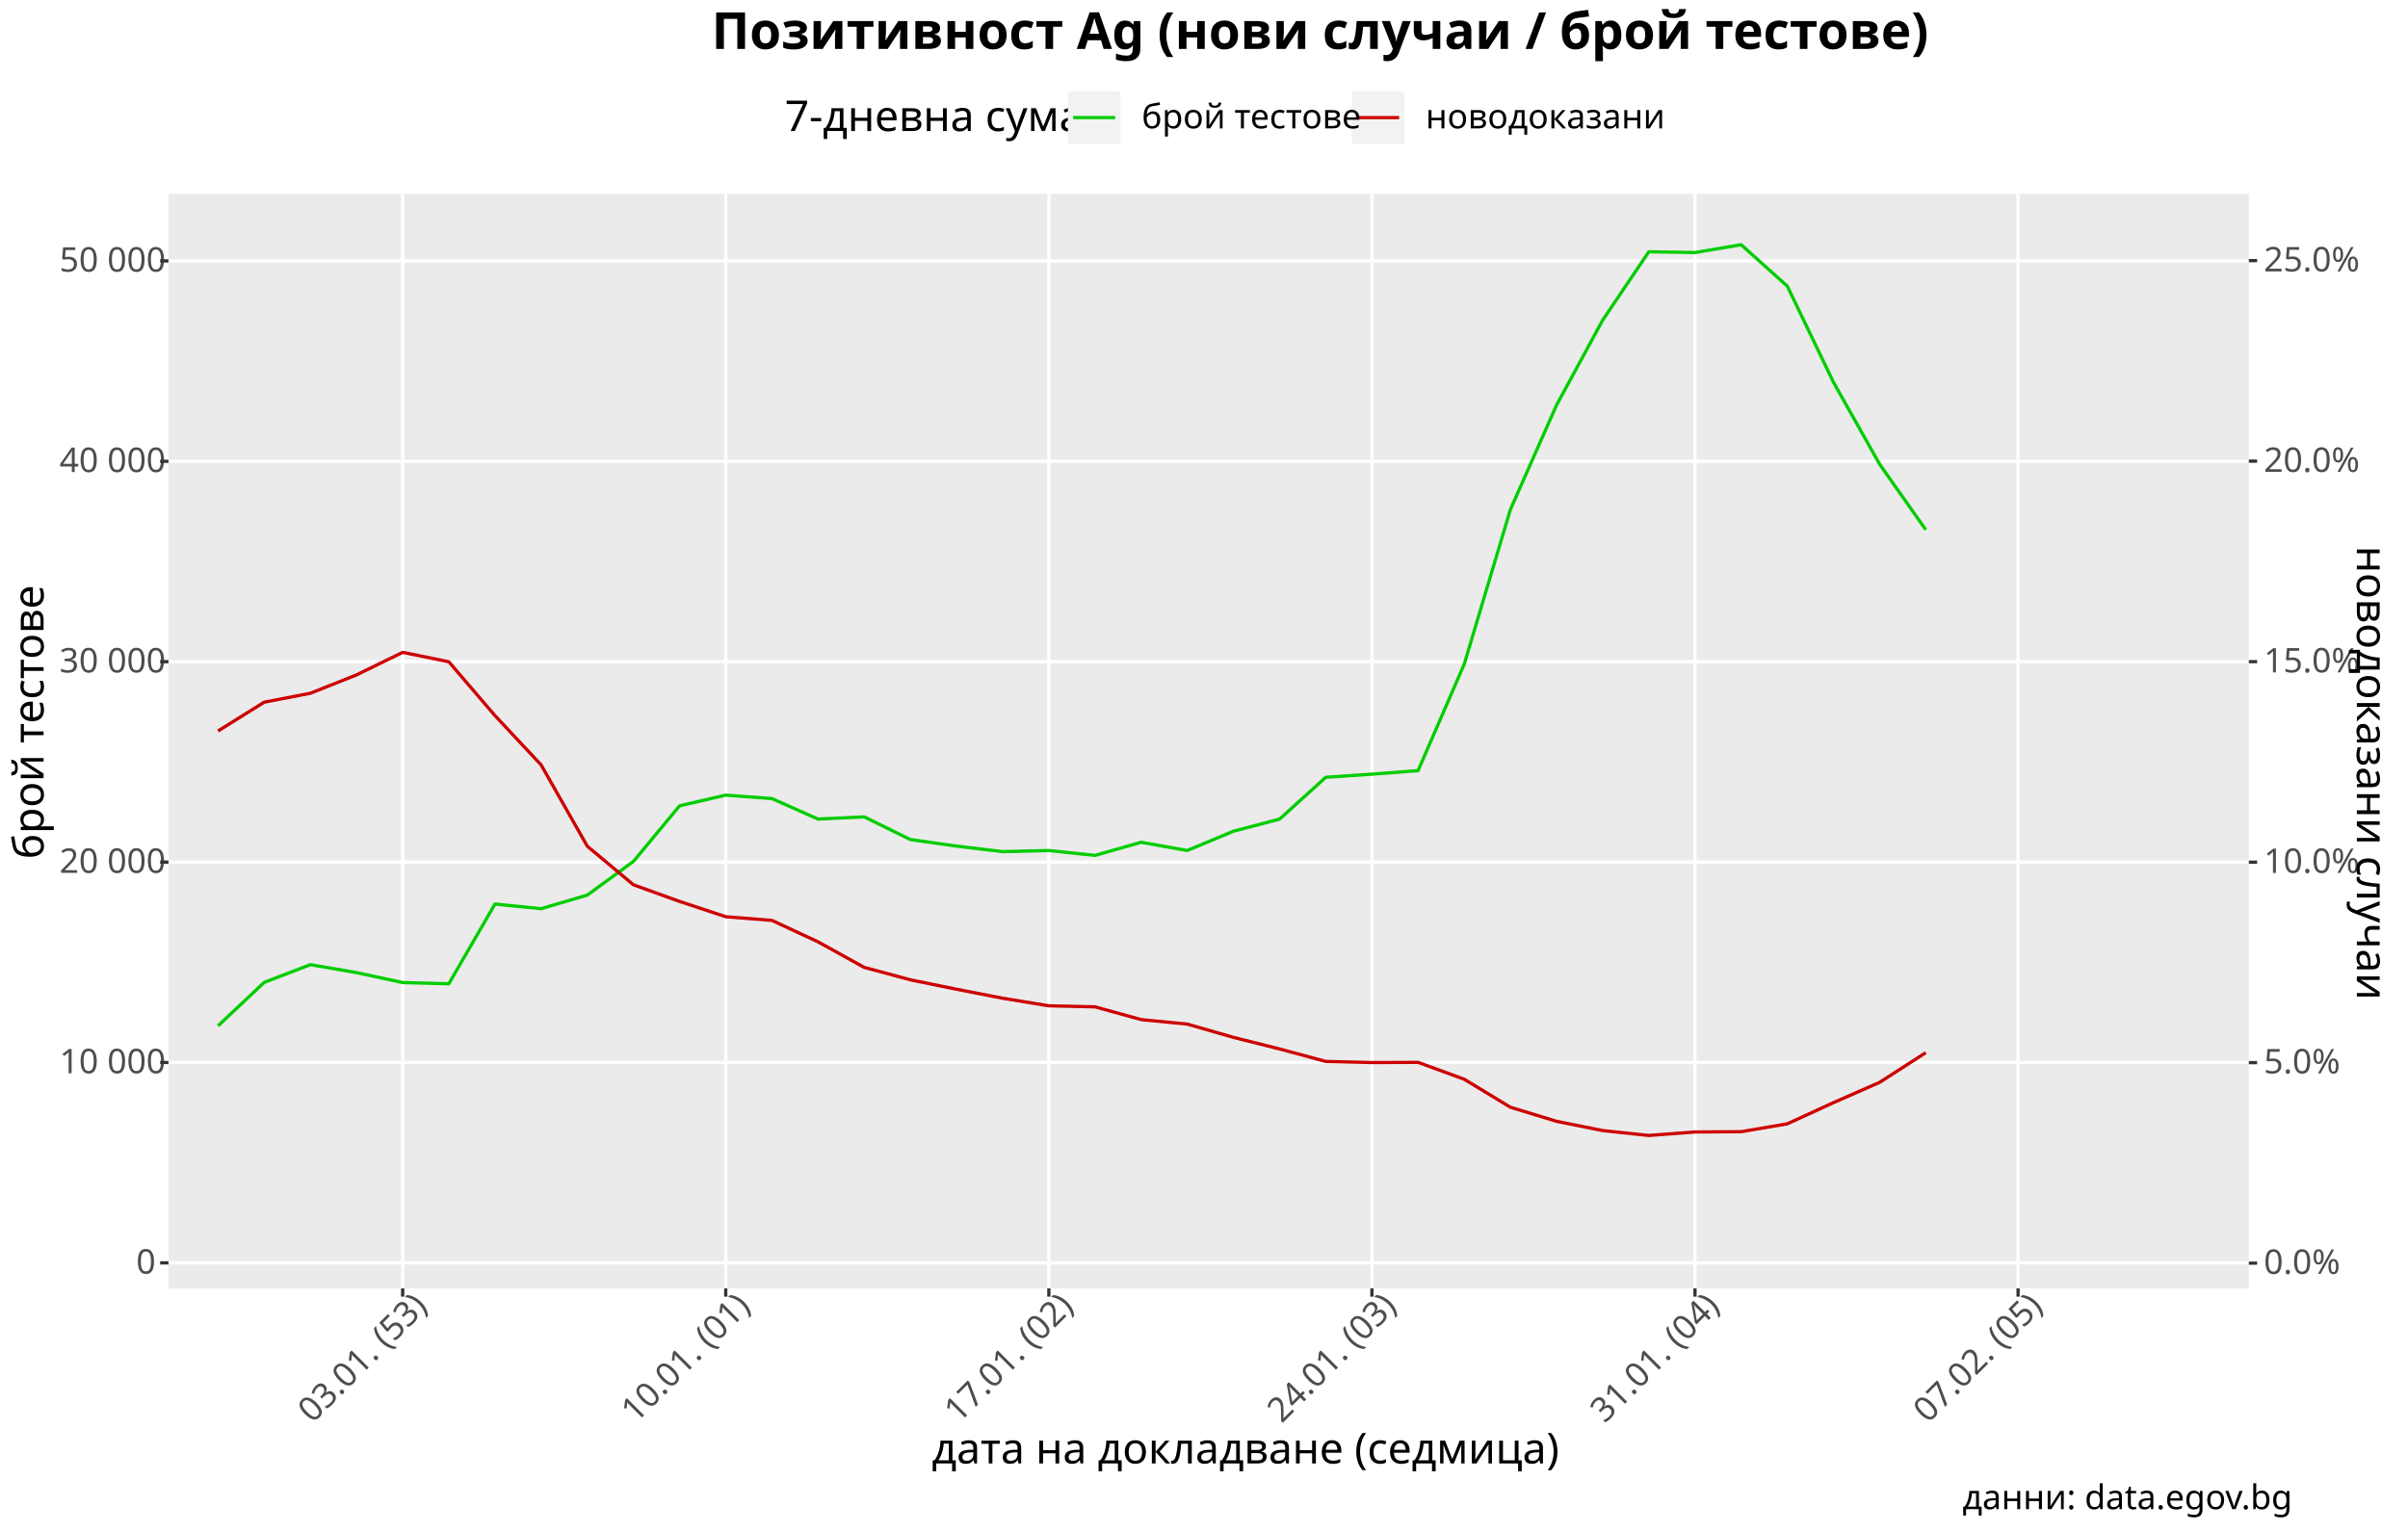
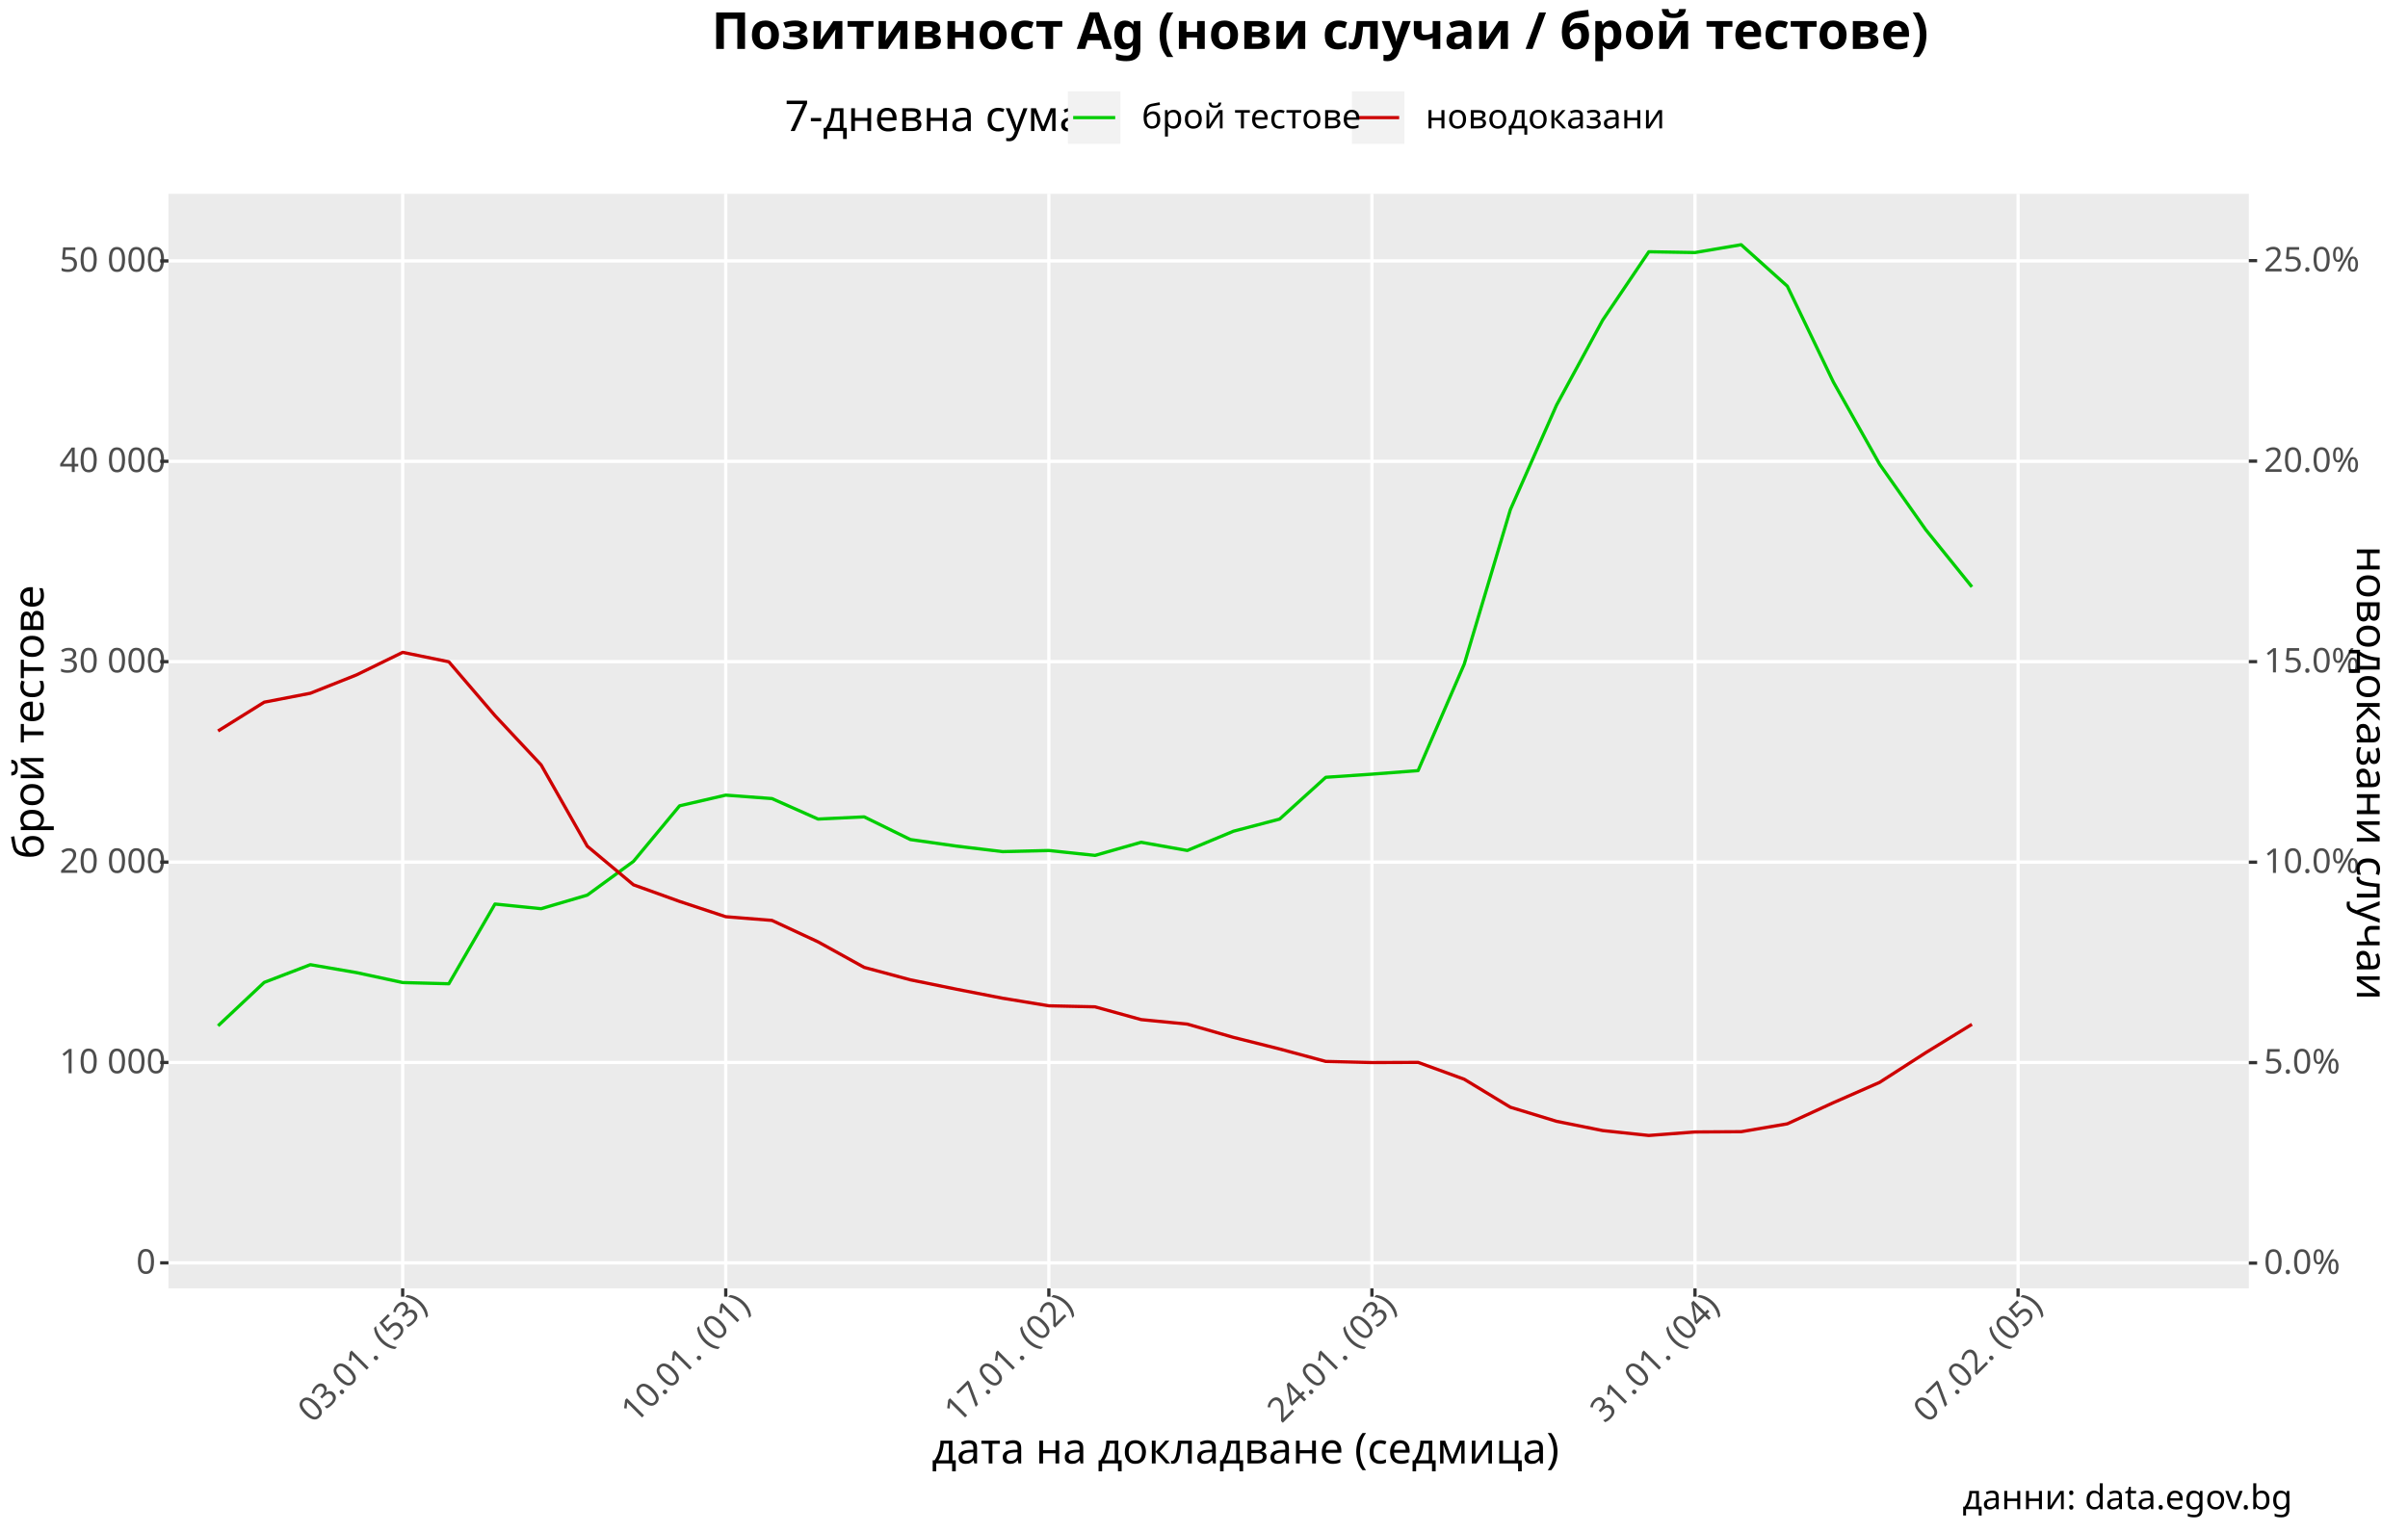
<svg xmlns="http://www.w3.org/2000/svg" viewBox="0 0 792.00 504.00">
  <defs>
    <style type="text/css">
    line, polyline, polygon, path, rect, circle {
      fill: none;
      stroke: #000000;
      stroke-linecap: round;
      stroke-linejoin: round;
      stroke-miterlimit: 10.00;
    }
  </style>
  </defs>
  <rect width="100%" height="100%" style="stroke: none; fill: #FFFFFF;" />
  <rect x="0.00" y="0.00" width="792.00" height="504.00" style="stroke-width: 1.07; stroke: #FFFFFF; fill: #FFFFFF;" />
  <defs>
    <clipPath id="cpNTUuNDF8NzM5LjY1fDQyMy44N3w2My43Nw==">
      <rect x="55.41" y="63.77" width="684.24" height="360.10" />
    </clipPath>
  </defs>
  <rect x="55.41" y="63.77" width="684.24" height="360.10" style="stroke-width: 1.07; stroke: none; fill: #EBEBEB;" clip-path="url(#cpNTUuNDF8NzM5LjY1fDQyMy44N3w2My43Nw==)" />
  <polyline points="55.41,415.49 739.65,415.49 " style="stroke-width: 1.07; stroke: #FFFFFF; stroke-linecap: butt;" clip-path="url(#cpNTUuNDF8NzM5LjY1fDQyMy44N3w2My43Nw==)" />
  <polyline points="55.41,349.56 739.65,349.56 " style="stroke-width: 1.07; stroke: #FFFFFF; stroke-linecap: butt;" clip-path="url(#cpNTUuNDF8NzM5LjY1fDQyMy44N3w2My43Nw==)" />
  <polyline points="55.41,283.63 739.65,283.63 " style="stroke-width: 1.07; stroke: #FFFFFF; stroke-linecap: butt;" clip-path="url(#cpNTUuNDF8NzM5LjY1fDQyMy44N3w2My43Nw==)" />
  <polyline points="55.41,217.70 739.65,217.70 " style="stroke-width: 1.07; stroke: #FFFFFF; stroke-linecap: butt;" clip-path="url(#cpNTUuNDF8NzM5LjY1fDQyMy44N3w2My43Nw==)" />
  <polyline points="55.41,151.77 739.65,151.77 " style="stroke-width: 1.07; stroke: #FFFFFF; stroke-linecap: butt;" clip-path="url(#cpNTUuNDF8NzM5LjY1fDQyMy44N3w2My43Nw==)" />
  <polyline points="55.41,85.84 739.65,85.84 " style="stroke-width: 1.07; stroke: #FFFFFF; stroke-linecap: butt;" clip-path="url(#cpNTUuNDF8NzM5LjY1fDQyMy44N3w2My43Nw==)" />
  <polyline points="132.44,423.87 132.44,63.77 " style="stroke-width: 1.07; stroke: #FFFFFF; stroke-linecap: butt;" clip-path="url(#cpNTUuNDF8NzM5LjY1fDQyMy44N3w2My43Nw==)" />
  <polyline points="238.70,423.87 238.70,63.77 " style="stroke-width: 1.07; stroke: #FFFFFF; stroke-linecap: butt;" clip-path="url(#cpNTUuNDF8NzM5LjY1fDQyMy44N3w2My43Nw==)" />
  <polyline points="344.97,423.87 344.97,63.77 " style="stroke-width: 1.07; stroke: #FFFFFF; stroke-linecap: butt;" clip-path="url(#cpNTUuNDF8NzM5LjY1fDQyMy44N3w2My43Nw==)" />
  <polyline points="451.23,423.87 451.23,63.77 " style="stroke-width: 1.07; stroke: #FFFFFF; stroke-linecap: butt;" clip-path="url(#cpNTUuNDF8NzM5LjY1fDQyMy44N3w2My43Nw==)" />
  <polyline points="557.49,423.87 557.49,63.77 " style="stroke-width: 1.07; stroke: #FFFFFF; stroke-linecap: butt;" clip-path="url(#cpNTUuNDF8NzM5LjY1fDQyMy44N3w2My43Nw==)" />
  <polyline points="663.75,423.87 663.75,63.77 " style="stroke-width: 1.07; stroke: #FFFFFF; stroke-linecap: butt;" clip-path="url(#cpNTUuNDF8NzM5LjY1fDQyMy44N3w2My43Nw==)" />
-   <polyline points="71.72,337.49 86.90,323.21 102.08,317.38 117.26,319.99 132.44,323.26 147.62,323.66 162.80,297.43 177.98,298.96 193.16,294.49 208.34,283.40 223.52,265.11 238.70,261.60 253.88,262.73 269.06,269.47 284.24,268.75 299.42,276.21 314.60,278.37 329.78,280.19 344.97,279.82 360.15,281.43 375.33,277.11 390.51,279.81 405.69,273.47 420.87,269.48 436.05,255.73 451.23,254.70 466.41,253.54 481.59,218.51 496.77,167.66 511.95,133.29 527.13,105.32 542.31,82.83 557.49,83.09 572.67,80.51 587.85,94.14 603.03,125.74 618.21,152.72 633.39,174.28 " style="stroke-width: 1.07; stroke: #00CD00; stroke-linecap: butt;" clip-path="url(#cpNTUuNDF8NzM5LjY1fDQyMy44N3w2My43Nw==)" />
-   <polyline points="71.72,240.49 86.90,231.02 102.08,228.08 117.26,222.04 132.44,214.62 147.62,217.73 162.80,235.44 177.98,251.66 193.16,278.40 208.34,291.10 223.52,296.57 238.70,301.60 253.88,302.81 269.06,309.87 284.24,318.27 299.42,322.36 314.60,325.46 329.78,328.42 344.97,330.91 360.15,331.25 375.33,335.45 390.51,336.93 405.69,341.30 420.87,345.11 436.05,349.21 451.23,349.58 466.41,349.52 481.59,355.07 496.77,364.28 511.95,368.91 527.13,371.96 542.31,373.57 557.49,372.42 572.67,372.33 587.85,369.74 603.03,362.77 618.21,356.10 633.39,346.33 " style="stroke-width: 1.07; stroke: #CD0000; stroke-linecap: butt;" clip-path="url(#cpNTUuNDF8NzM5LjY1fDQyMy44N3w2My43Nw==)" />
+   <polyline points="71.72,337.49 86.90,323.21 102.08,317.38 117.26,319.99 132.44,323.26 147.62,323.66 162.80,297.43 177.98,298.96 193.16,294.49 208.34,283.40 223.52,265.11 238.70,261.60 253.88,262.73 269.06,269.47 284.24,268.75 299.42,276.21 314.60,278.37 329.78,280.19 344.97,279.82 360.15,281.43 375.33,277.11 390.51,279.81 405.69,273.47 420.87,269.48 436.05,255.73 451.23,254.70 466.41,253.54 481.59,218.51 496.77,167.66 511.95,133.29 527.13,105.32 542.31,82.83 557.49,83.09 572.67,80.51 587.85,94.14 603.03,125.74 618.21,152.72 633.39,174.28 648.57,193.08 " style="stroke-width: 1.07; stroke: #00CD00; stroke-linecap: butt;" clip-path="url(#cpNTUuNDF8NzM5LjY1fDQyMy44N3w2My43Nw==)" />
+   <polyline points="71.72,240.49 86.90,231.02 102.08,228.08 117.26,222.04 132.44,214.62 147.62,217.73 162.80,235.44 177.98,251.66 193.16,278.40 208.34,291.10 223.52,296.57 238.70,301.60 253.88,302.81 269.06,309.87 284.24,318.27 299.42,322.36 314.60,325.46 329.78,328.42 344.97,330.91 360.15,331.25 375.33,335.45 390.51,336.93 405.69,341.30 420.87,345.11 436.05,349.21 451.23,349.58 466.41,349.52 481.59,355.07 496.77,364.28 511.95,368.91 527.13,371.96 542.31,373.57 557.49,372.42 572.67,372.33 587.85,369.74 603.03,362.77 618.21,356.10 633.39,346.33 648.57,337.00 " style="stroke-width: 1.07; stroke: #CD0000; stroke-linecap: butt;" clip-path="url(#cpNTUuNDF8NzM5LjY1fDQyMy44N3w2My43Nw==)" />
  <defs>
    <clipPath id="cpMC4wMHw3OTIuMDB8NTA0LjAwfDAuMDA=">
      <rect x="0.00" y="0.00" width="792.00" height="504.00" />
    </clipPath>
  </defs>
  <g clip-path="url(#cpMC4wMHw3OTIuMDB8NTA0LjAwfDAuMDA=)">
    <text x="44.80" y="419.03" style="font-size: 11.20px; fill: #4D4D4D; font-family: Calibri;" textLength="5.68px" lengthAdjust="spacingAndGlyphs">0</text>
  </g>
  <g clip-path="url(#cpMC4wMHw3OTIuMDB8NTA0LjAwfDAuMDA=)">
    <text x="19.56" y="353.10" style="font-size: 11.20px; fill: #4D4D4D; font-family: Calibri;" textLength="30.91px" lengthAdjust="spacingAndGlyphs">10 000</text>
  </g>
  <g clip-path="url(#cpMC4wMHw3OTIuMDB8NTA0LjAwfDAuMDA=)">
    <text x="19.56" y="287.17" style="font-size: 11.20px; fill: #4D4D4D; font-family: Calibri;" textLength="30.91px" lengthAdjust="spacingAndGlyphs">20 000</text>
  </g>
  <g clip-path="url(#cpMC4wMHw3OTIuMDB8NTA0LjAwfDAuMDA=)">
    <text x="19.56" y="221.24" style="font-size: 11.20px; fill: #4D4D4D; font-family: Calibri;" textLength="30.91px" lengthAdjust="spacingAndGlyphs">30 000</text>
  </g>
  <g clip-path="url(#cpMC4wMHw3OTIuMDB8NTA0LjAwfDAuMDA=)">
    <text x="19.56" y="155.30" style="font-size: 11.20px; fill: #4D4D4D; font-family: Calibri;" textLength="30.91px" lengthAdjust="spacingAndGlyphs">40 000</text>
  </g>
  <g clip-path="url(#cpMC4wMHw3OTIuMDB8NTA0LjAwfDAuMDA=)">
    <text x="19.56" y="89.37" style="font-size: 11.20px; fill: #4D4D4D; font-family: Calibri;" textLength="30.91px" lengthAdjust="spacingAndGlyphs">50 000</text>
  </g>
  <polyline points="52.67,415.49 55.41,415.49 " style="stroke-width: 1.07; stroke: #333333; stroke-linecap: butt;" clip-path="url(#cpMC4wMHw3OTIuMDB8NTA0LjAwfDAuMDA=)" />
  <polyline points="52.67,349.56 55.41,349.56 " style="stroke-width: 1.07; stroke: #333333; stroke-linecap: butt;" clip-path="url(#cpMC4wMHw3OTIuMDB8NTA0LjAwfDAuMDA=)" />
  <polyline points="52.67,283.63 55.41,283.63 " style="stroke-width: 1.07; stroke: #333333; stroke-linecap: butt;" clip-path="url(#cpMC4wMHw3OTIuMDB8NTA0LjAwfDAuMDA=)" />
  <polyline points="52.67,217.70 55.41,217.70 " style="stroke-width: 1.07; stroke: #333333; stroke-linecap: butt;" clip-path="url(#cpMC4wMHw3OTIuMDB8NTA0LjAwfDAuMDA=)" />
  <polyline points="52.67,151.77 55.41,151.77 " style="stroke-width: 1.07; stroke: #333333; stroke-linecap: butt;" clip-path="url(#cpMC4wMHw3OTIuMDB8NTA0LjAwfDAuMDA=)" />
  <polyline points="52.67,85.84 55.41,85.84 " style="stroke-width: 1.07; stroke: #333333; stroke-linecap: butt;" clip-path="url(#cpMC4wMHw3OTIuMDB8NTA0LjAwfDAuMDA=)" />
  <polyline points="739.65,415.58 742.38,415.58 " style="stroke-width: 1.07; stroke: #333333; stroke-linecap: butt;" clip-path="url(#cpMC4wMHw3OTIuMDB8NTA0LjAwfDAuMDA=)" />
  <polyline points="739.65,349.61 742.38,349.61 " style="stroke-width: 1.07; stroke: #333333; stroke-linecap: butt;" clip-path="url(#cpMC4wMHw3OTIuMDB8NTA0LjAwfDAuMDA=)" />
  <polyline points="739.65,283.65 742.38,283.65 " style="stroke-width: 1.07; stroke: #333333; stroke-linecap: butt;" clip-path="url(#cpMC4wMHw3OTIuMDB8NTA0LjAwfDAuMDA=)" />
  <polyline points="739.65,217.68 742.38,217.68 " style="stroke-width: 1.07; stroke: #333333; stroke-linecap: butt;" clip-path="url(#cpMC4wMHw3OTIuMDB8NTA0LjAwfDAuMDA=)" />
  <polyline points="739.65,151.72 742.38,151.72 " style="stroke-width: 1.07; stroke: #333333; stroke-linecap: butt;" clip-path="url(#cpMC4wMHw3OTIuMDB8NTA0LjAwfDAuMDA=)" />
  <polyline points="739.65,85.75 742.38,85.75 " style="stroke-width: 1.07; stroke: #333333; stroke-linecap: butt;" clip-path="url(#cpMC4wMHw3OTIuMDB8NTA0LjAwfDAuMDA=)" />
  <g clip-path="url(#cpMC4wMHw3OTIuMDB8NTA0LjAwfDAuMDA=)">
    <text x="744.58" y="419.11" style="font-size: 11.20px; fill: #4D4D4D; font-family: Calibri;" textLength="22.19px" lengthAdjust="spacingAndGlyphs">0.0%</text>
  </g>
  <g clip-path="url(#cpMC4wMHw3OTIuMDB8NTA0LjAwfDAuMDA=)">
    <text x="744.58" y="353.15" style="font-size: 11.20px; fill: #4D4D4D; font-family: Calibri;" textLength="22.19px" lengthAdjust="spacingAndGlyphs">5.0%</text>
  </g>
  <g clip-path="url(#cpMC4wMHw3OTIuMDB8NTA0LjAwfDAuMDA=)">
    <text x="744.58" y="287.18" style="font-size: 11.20px; fill: #4D4D4D; font-family: Calibri;" textLength="27.86px" lengthAdjust="spacingAndGlyphs">10.0%</text>
  </g>
  <g clip-path="url(#cpMC4wMHw3OTIuMDB8NTA0LjAwfDAuMDA=)">
    <text x="744.58" y="221.22" style="font-size: 11.20px; fill: #4D4D4D; font-family: Calibri;" textLength="27.86px" lengthAdjust="spacingAndGlyphs">15.0%</text>
  </g>
  <g clip-path="url(#cpMC4wMHw3OTIuMDB8NTA0LjAwfDAuMDA=)">
    <text x="744.58" y="155.26" style="font-size: 11.20px; fill: #4D4D4D; font-family: Calibri;" textLength="27.86px" lengthAdjust="spacingAndGlyphs">20.0%</text>
  </g>
  <g clip-path="url(#cpMC4wMHw3OTIuMDB8NTA0LjAwfDAuMDA=)">
    <text x="744.58" y="89.29" style="font-size: 11.20px; fill: #4D4D4D; font-family: Calibri;" textLength="27.86px" lengthAdjust="spacingAndGlyphs">25.0%</text>
  </g>
  <polyline points="132.44,426.61 132.44,423.87 " style="stroke-width: 1.07; stroke: #333333; stroke-linecap: butt;" clip-path="url(#cpMC4wMHw3OTIuMDB8NTA0LjAwfDAuMDA=)" />
  <polyline points="238.70,426.61 238.70,423.87 " style="stroke-width: 1.07; stroke: #333333; stroke-linecap: butt;" clip-path="url(#cpMC4wMHw3OTIuMDB8NTA0LjAwfDAuMDA=)" />
  <polyline points="344.97,426.61 344.97,423.87 " style="stroke-width: 1.07; stroke: #333333; stroke-linecap: butt;" clip-path="url(#cpMC4wMHw3OTIuMDB8NTA0LjAwfDAuMDA=)" />
  <polyline points="451.23,426.61 451.23,423.87 " style="stroke-width: 1.07; stroke: #333333; stroke-linecap: butt;" clip-path="url(#cpMC4wMHw3OTIuMDB8NTA0LjAwfDAuMDA=)" />
  <polyline points="557.49,426.61 557.49,423.87 " style="stroke-width: 1.07; stroke: #333333; stroke-linecap: butt;" clip-path="url(#cpMC4wMHw3OTIuMDB8NTA0LjAwfDAuMDA=)" />
  <polyline points="663.75,426.61 663.75,423.87 " style="stroke-width: 1.07; stroke: #333333; stroke-linecap: butt;" clip-path="url(#cpMC4wMHw3OTIuMDB8NTA0LjAwfDAuMDA=)" />
  <g clip-path="url(#cpMC4wMHw3OTIuMDB8NTA0LjAwfDAuMDA=)">
    <text transform="translate(102.77,468.48) rotate(-45)" style="font-size: 11.20px; fill: #4D4D4D; font-family: Calibri;" textLength="49.04px" lengthAdjust="spacingAndGlyphs">03.01. (53)</text>
  </g>
  <g clip-path="url(#cpMC4wMHw3OTIuMDB8NTA0LjAwfDAuMDA=)">
    <text transform="translate(209.03,468.48) rotate(-45)" style="font-size: 11.20px; fill: #4D4D4D; font-family: Calibri;" textLength="49.04px" lengthAdjust="spacingAndGlyphs">10.01. (01)</text>
  </g>
  <g clip-path="url(#cpMC4wMHw3OTIuMDB8NTA0LjAwfDAuMDA=)">
    <text transform="translate(315.29,468.48) rotate(-45)" style="font-size: 11.20px; fill: #4D4D4D; font-family: Calibri;" textLength="49.04px" lengthAdjust="spacingAndGlyphs">17.01. (02)</text>
  </g>
  <g clip-path="url(#cpMC4wMHw3OTIuMDB8NTA0LjAwfDAuMDA=)">
    <text transform="translate(421.55,468.48) rotate(-45)" style="font-size: 11.20px; fill: #4D4D4D; font-family: Calibri;" textLength="49.04px" lengthAdjust="spacingAndGlyphs">24.01. (03)</text>
  </g>
  <g clip-path="url(#cpMC4wMHw3OTIuMDB8NTA0LjAwfDAuMDA=)">
    <text transform="translate(527.81,468.48) rotate(-45)" style="font-size: 11.20px; fill: #4D4D4D; font-family: Calibri;" textLength="49.04px" lengthAdjust="spacingAndGlyphs">31.01. (04)</text>
  </g>
  <g clip-path="url(#cpMC4wMHw3OTIuMDB8NTA0LjAwfDAuMDA=)">
    <text transform="translate(634.07,468.48) rotate(-45)" style="font-size: 11.20px; fill: #4D4D4D; font-family: Calibri;" textLength="49.04px" lengthAdjust="spacingAndGlyphs">07.02. (05)</text>
  </g>
  <g clip-path="url(#cpMC4wMHw3OTIuMDB8NTA0LjAwfDAuMDA=)">
    <text x="306.50" y="481.47" style="font-size: 14.00px; font-family: Calibri;" textLength="182.06px" lengthAdjust="spacingAndGlyphs">дата на докладване (седмица)</text>
  </g>
  <g clip-path="url(#cpMC4wMHw3OTIuMDB8NTA0LjAwfDAuMDA=)">
    <text transform="translate(14.33,282.67) rotate(-90)" style="font-size: 14.00px; font-family: Calibri;" textLength="77.71px" lengthAdjust="spacingAndGlyphs">брой тестове</text>
  </g>
  <g clip-path="url(#cpMC4wMHw3OTIuMDB8NTA0LjAwfDAuMDA=)">
    <text transform="translate(775.18,179.60) rotate(90)" style="font-size: 14.00px; font-family: Calibri;" textLength="128.43px" lengthAdjust="spacingAndGlyphs">новодоказани случаи</text>
  </g>
  <rect x="252.65" y="24.57" width="289.75" height="28.24" style="stroke-width: 1.07; stroke: none; fill: #FFFFFF;" clip-path="url(#cpMC4wMHw3OTIuMDB8NTA0LjAwfDAuMDA=)" />
  <g clip-path="url(#cpMC4wMHw3OTIuMDB8NTA0LjAwfDAuMDA=)">
    <text x="258.13" y="43.11" style="font-size: 14.00px; font-family: Calibri;" textLength="86.14px" lengthAdjust="spacingAndGlyphs">7-дневна сума</text>
  </g>
  <rect x="351.24" y="30.05" width="17.28" height="17.28" style="stroke-width: 1.07; stroke: none; fill: #F2F2F2;" clip-path="url(#cpMC4wMHw3OTIuMDB8NTA0LjAwfDAuMDA=)" />
  <line x1="352.97" y1="38.69" x2="366.80" y2="38.69" style="stroke-width: 1.07; stroke: #00CD00; stroke-linecap: butt;" clip-path="url(#cpMC4wMHw3OTIuMDB8NTA0LjAwfDAuMDA=)" />
  <rect x="444.64" y="30.05" width="17.28" height="17.28" style="stroke-width: 1.07; stroke: none; fill: #F2F2F2;" clip-path="url(#cpMC4wMHw3OTIuMDB8NTA0LjAwfDAuMDA=)" />
  <line x1="446.37" y1="38.69" x2="460.19" y2="38.69" style="stroke-width: 1.07; stroke: #CD0000; stroke-linecap: butt;" clip-path="url(#cpMC4wMHw3OTIuMDB8NTA0LjAwfDAuMDA=)" />
  <g clip-path="url(#cpMC4wMHw3OTIuMDB8NTA0LjAwfDAuMDA=)">
    <text x="375.50" y="42.23" style="font-size: 11.20px; font-family: Calibri;" textLength="62.17px" lengthAdjust="spacingAndGlyphs">брой тестове</text>
  </g>
  <g clip-path="url(#cpMC4wMHw3OTIuMDB8NTA0LjAwfDAuMDA=)">
    <text x="468.89" y="42.23" style="font-size: 11.20px; font-family: Calibri;" textLength="68.03px" lengthAdjust="spacingAndGlyphs">новодоказани</text>
  </g>
  <g clip-path="url(#cpMC4wMHw3OTIuMDB8NTA0LjAwfDAuMDA=)">
    <text x="234.04" y="16.09" style="font-size: 16.80px; font-weight: bold; font-family: Calibri;" textLength="326.98px" lengthAdjust="spacingAndGlyphs">Позитивност Ag (нови случаи / брой тестове)</text>
  </g>
  <g clip-path="url(#cpMC4wMHw3OTIuMDB8NTA0LjAwfDAuMDA=)">
    <text x="645.48" y="496.52" style="font-size: 11.20px; font-family: Calibri;" textLength="94.16px" lengthAdjust="spacingAndGlyphs">данни: data.egov.bg</text>
  </g>
</svg>
